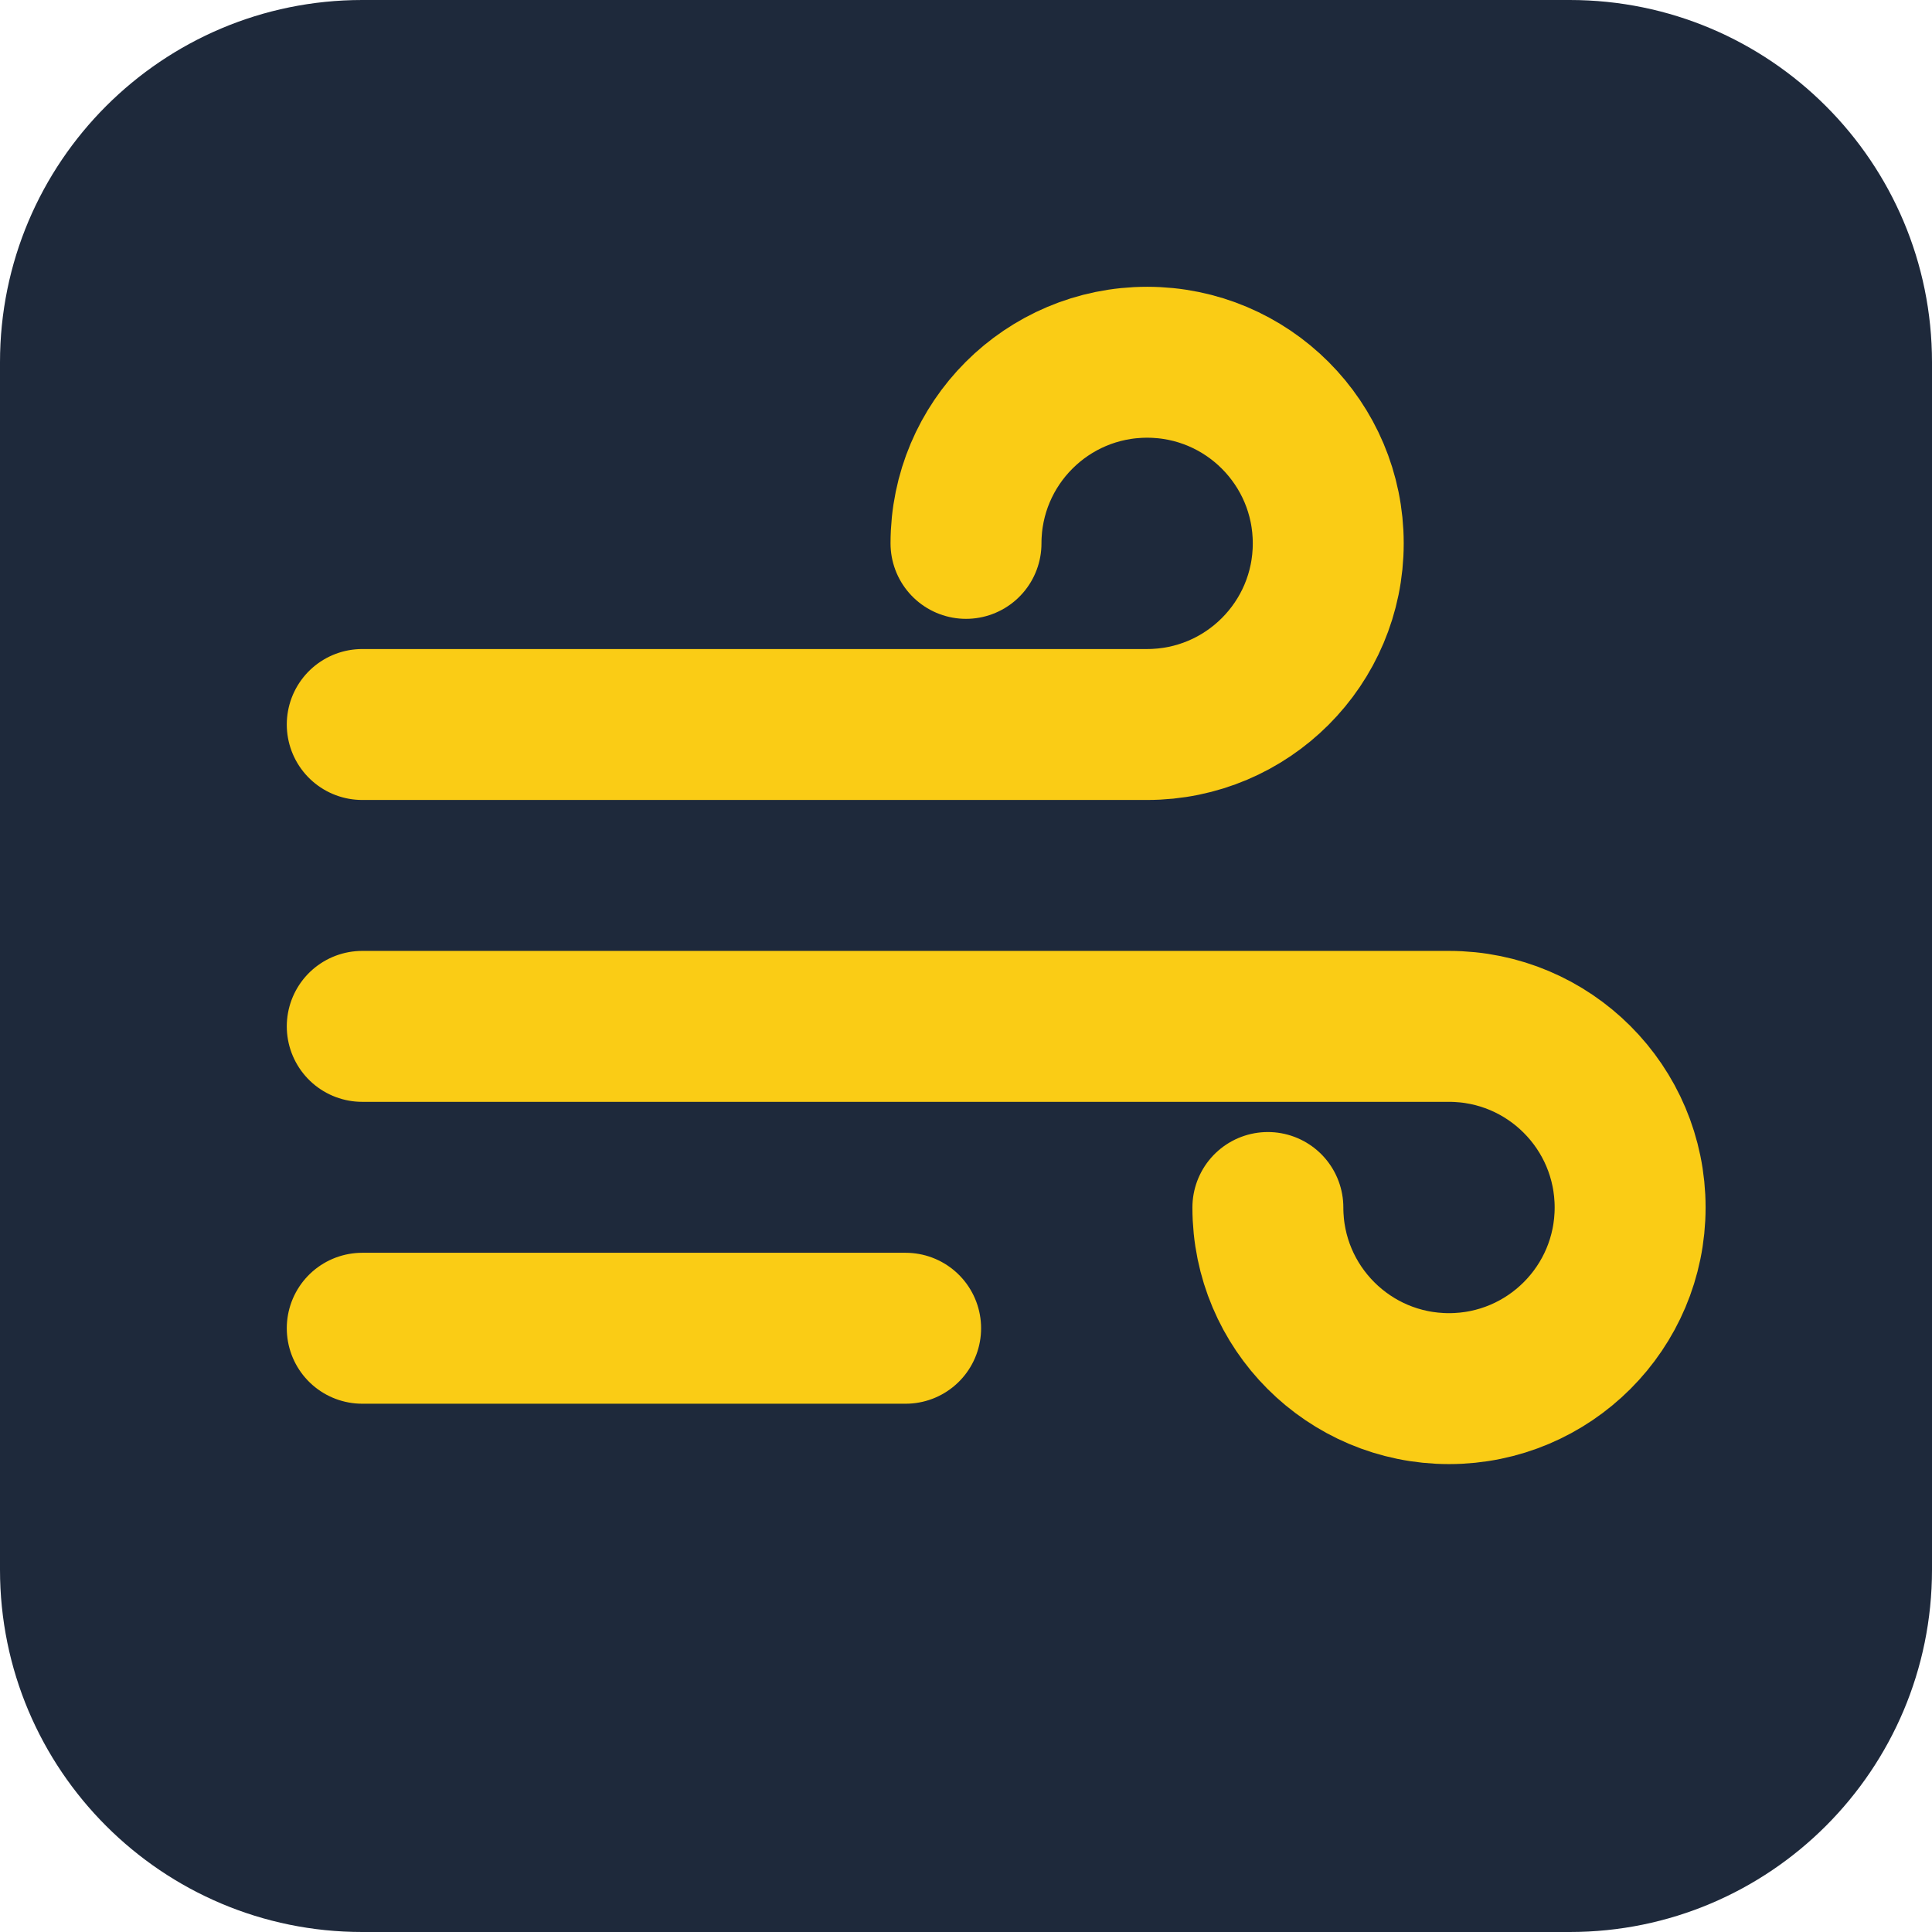
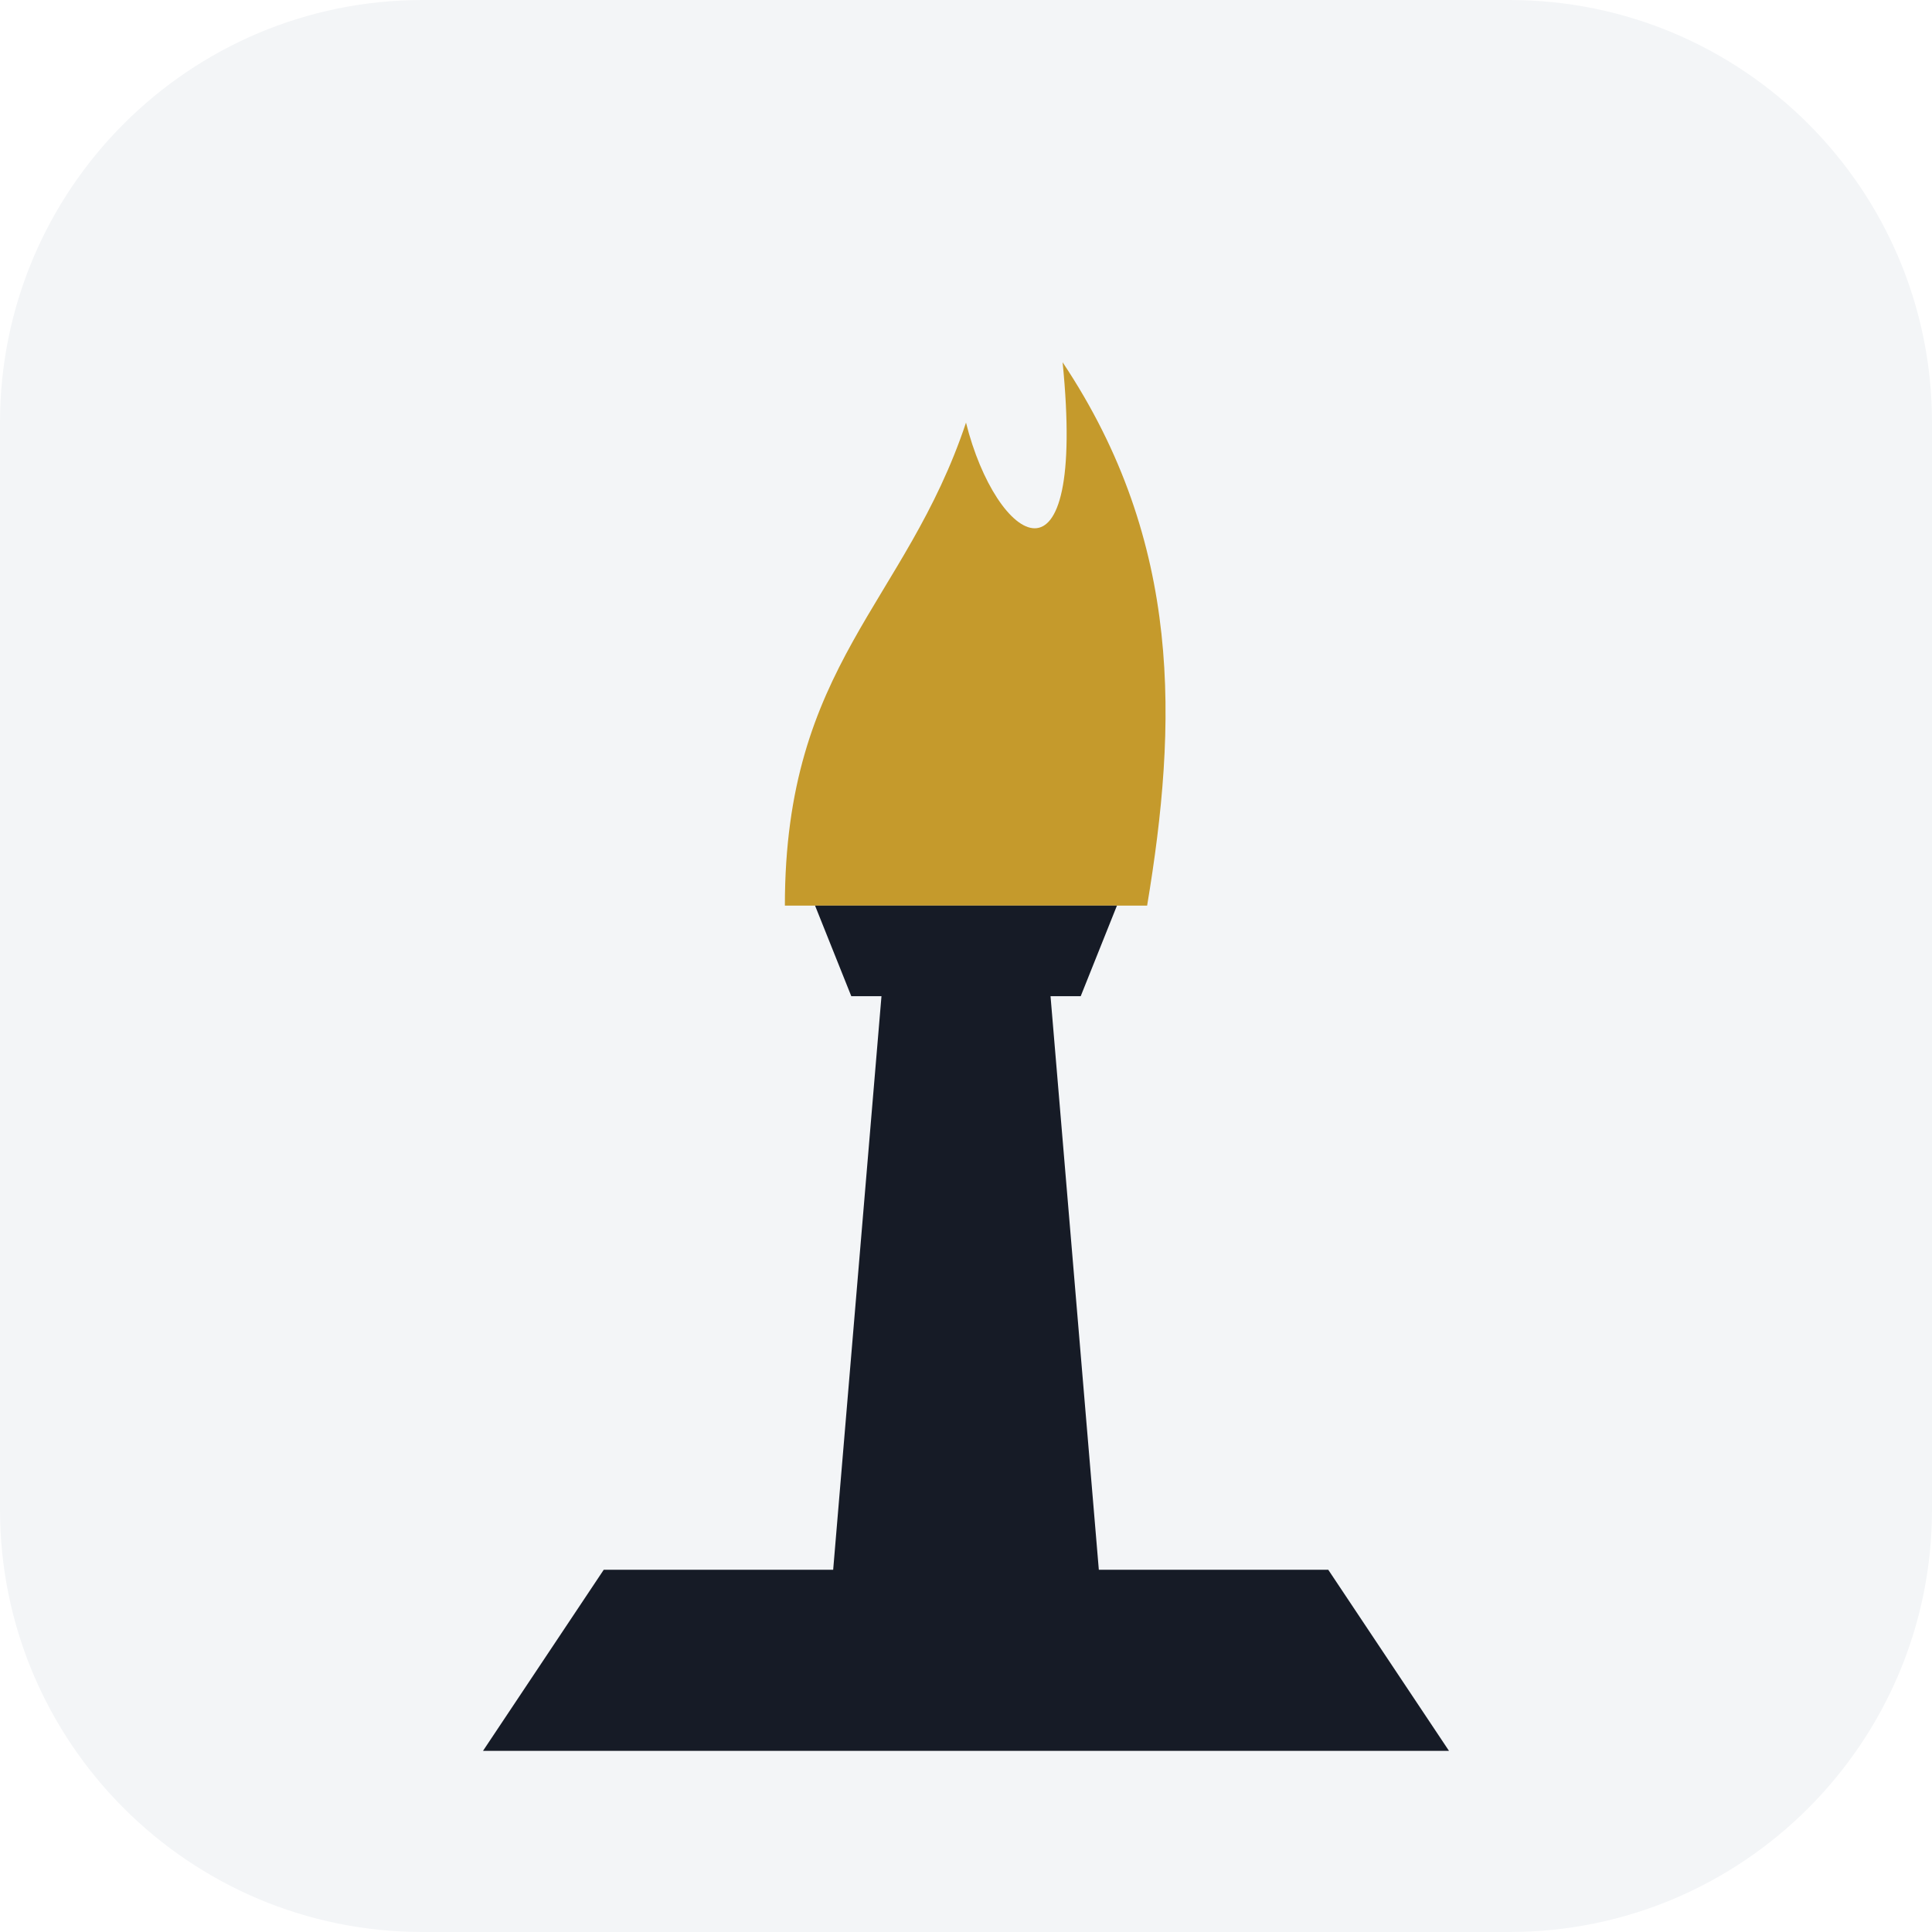
<svg xmlns="http://www.w3.org/2000/svg" viewBox="0 0 32 32">
-   <rect width="32" height="32" rx="6" fill="#1e293b" />
-   <path d="M6 12h13a3 3 0 1 0-3-3M6 17h18a3 3 0 1 1-3 3M6 22h9" stroke="#facc15" stroke-width="2.5" fill="none" stroke-linecap="round" />
+   <style>
+     .bg { fill: #f3f5f7; }
+     .tugu { fill: #161b26; }
+     .flame { fill: #c59a2c; }
+     @media (prefers-color-scheme: dark) {
+       .bg { fill: #10141c; }
+       .tugu { fill: #eef0f4; }
+       .flame { fill: #e2be55; }
+     }
+   </style>
+   <rect class="bg" width="32" height="32" rx="7" />
+   <g transform="translate(5 2)">
+     <path class="flame" d="M8 13 C8 9 10 8 11 5 C11.5 7 13 8 12.6 4 C14.6 7 14.5 10 14 13 Z" />
+     <path class="tugu" d="M8.5 13h5l-.6 1.5h-3.8z M9.6 14.5h2.8l.8 9.5H8.8z M5 24h12l2 3H3z" />
+   </g>
</svg>
